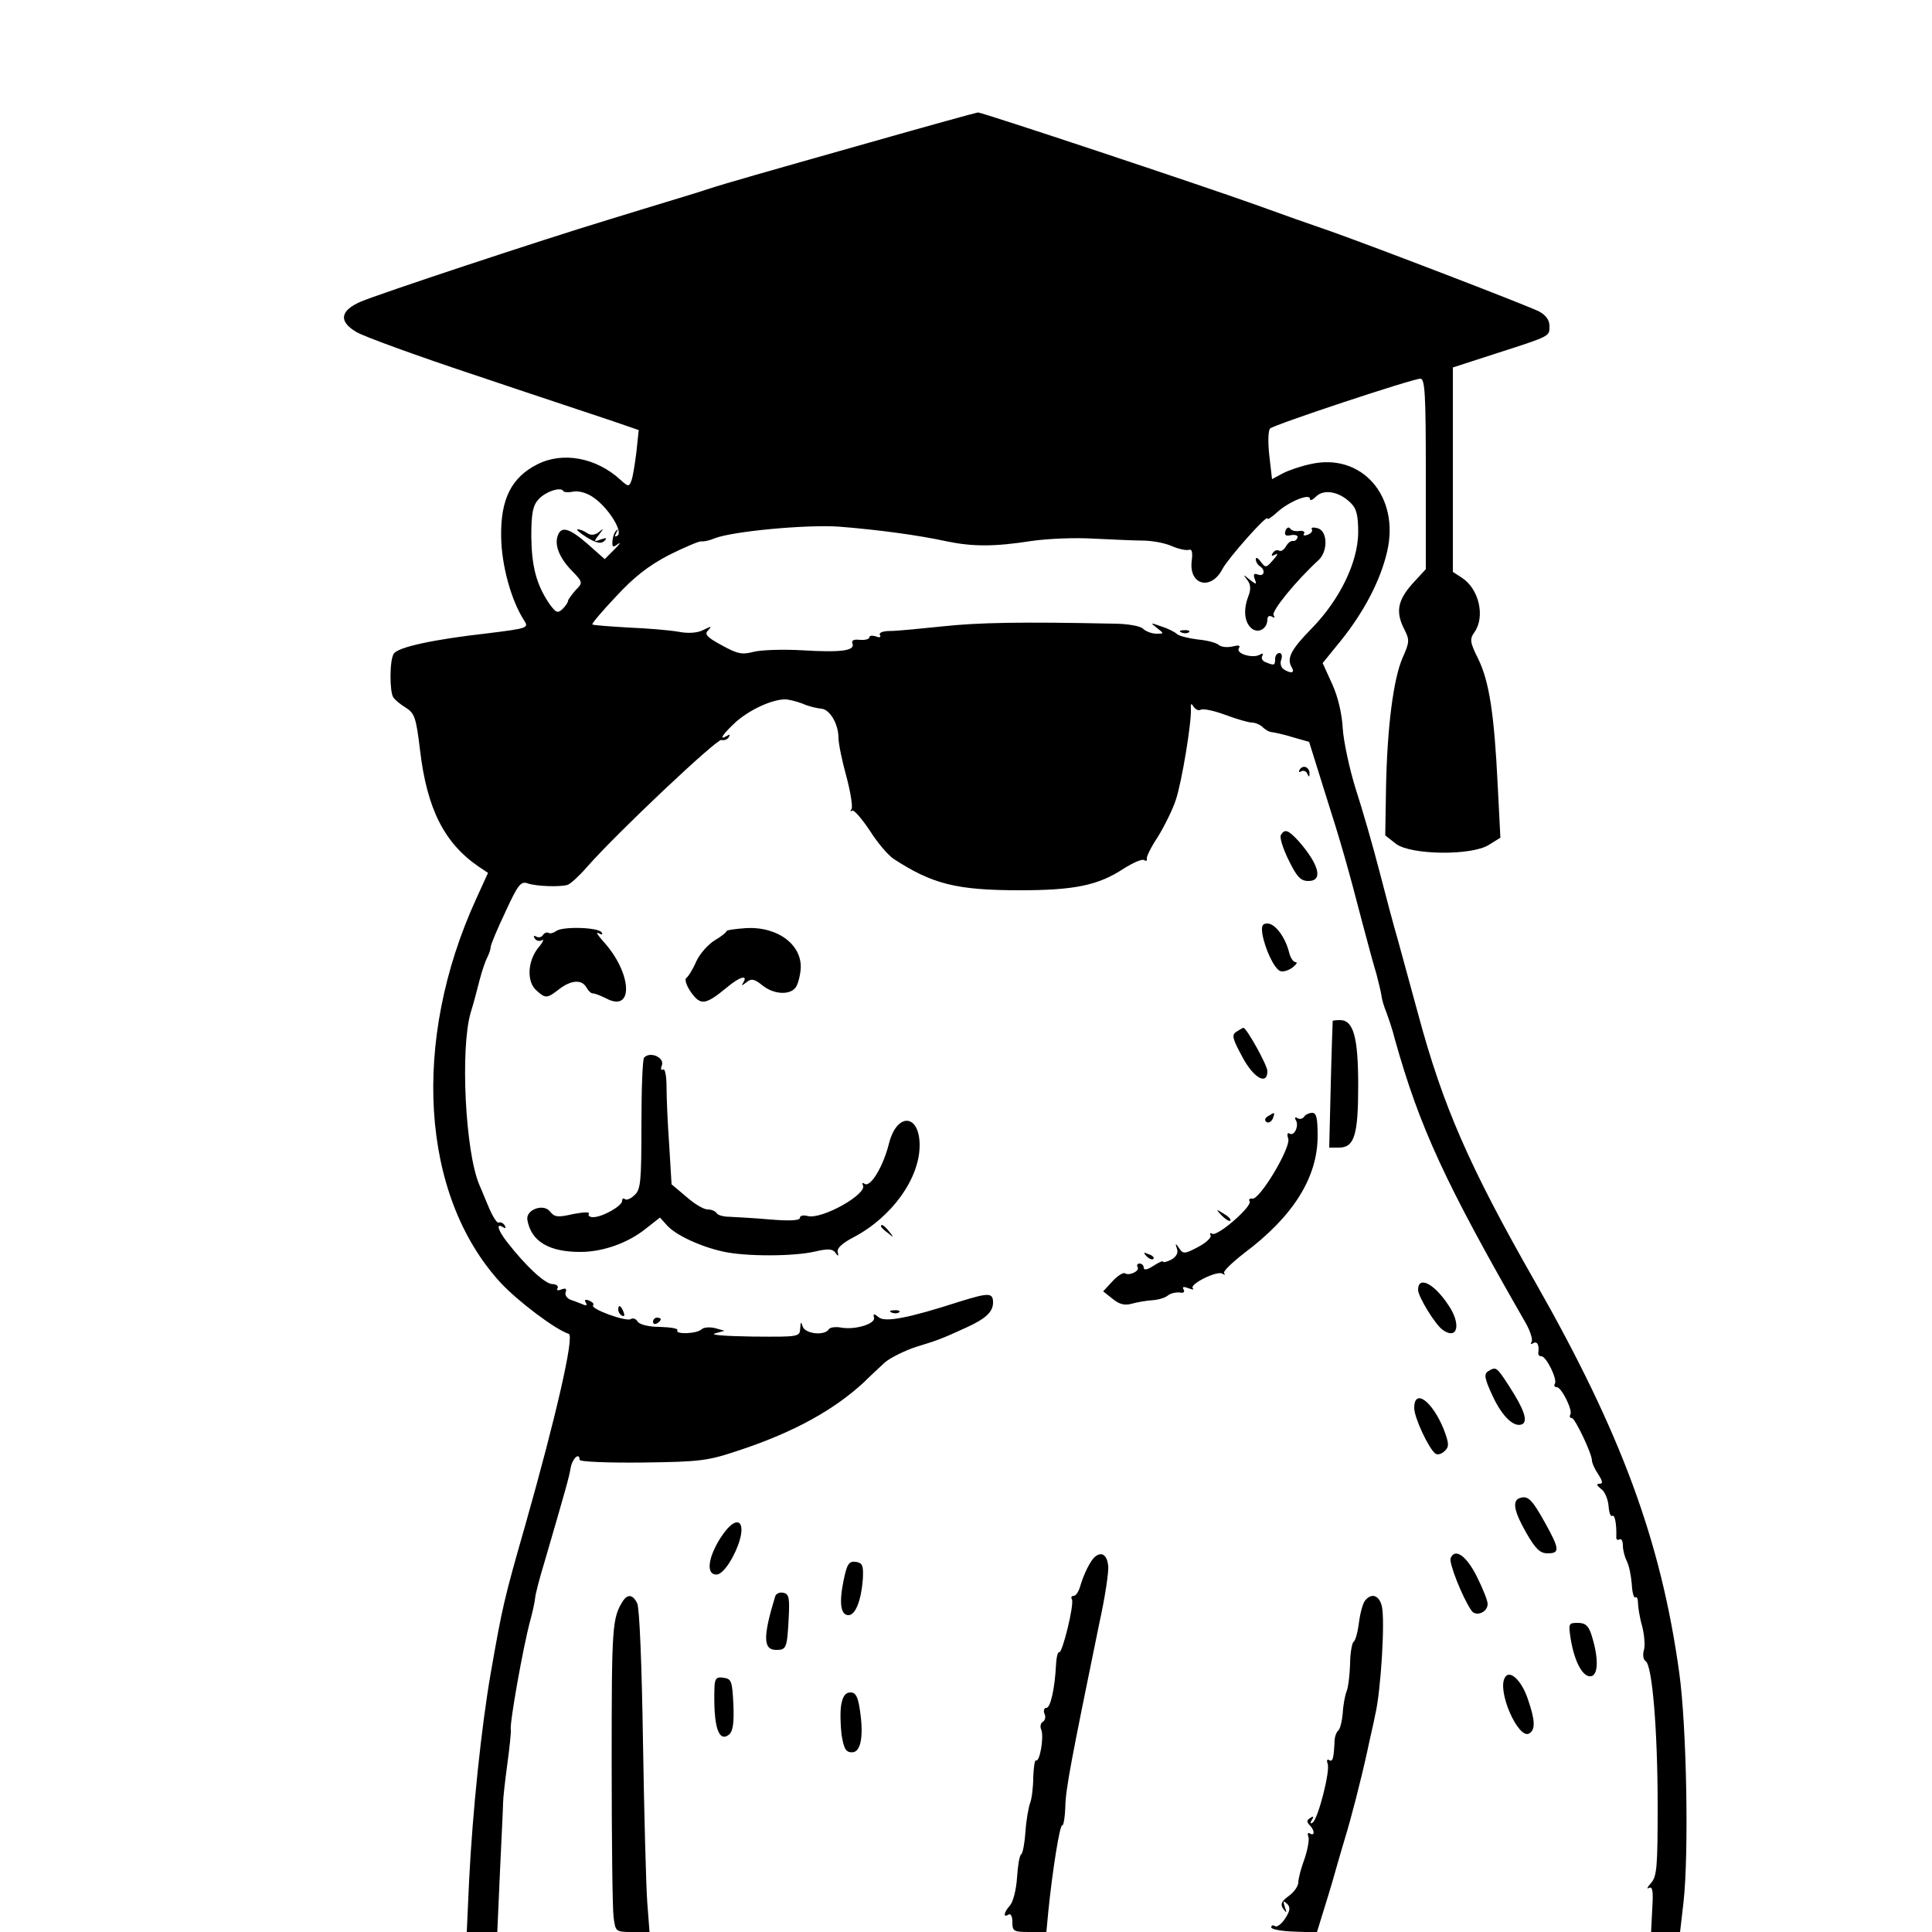
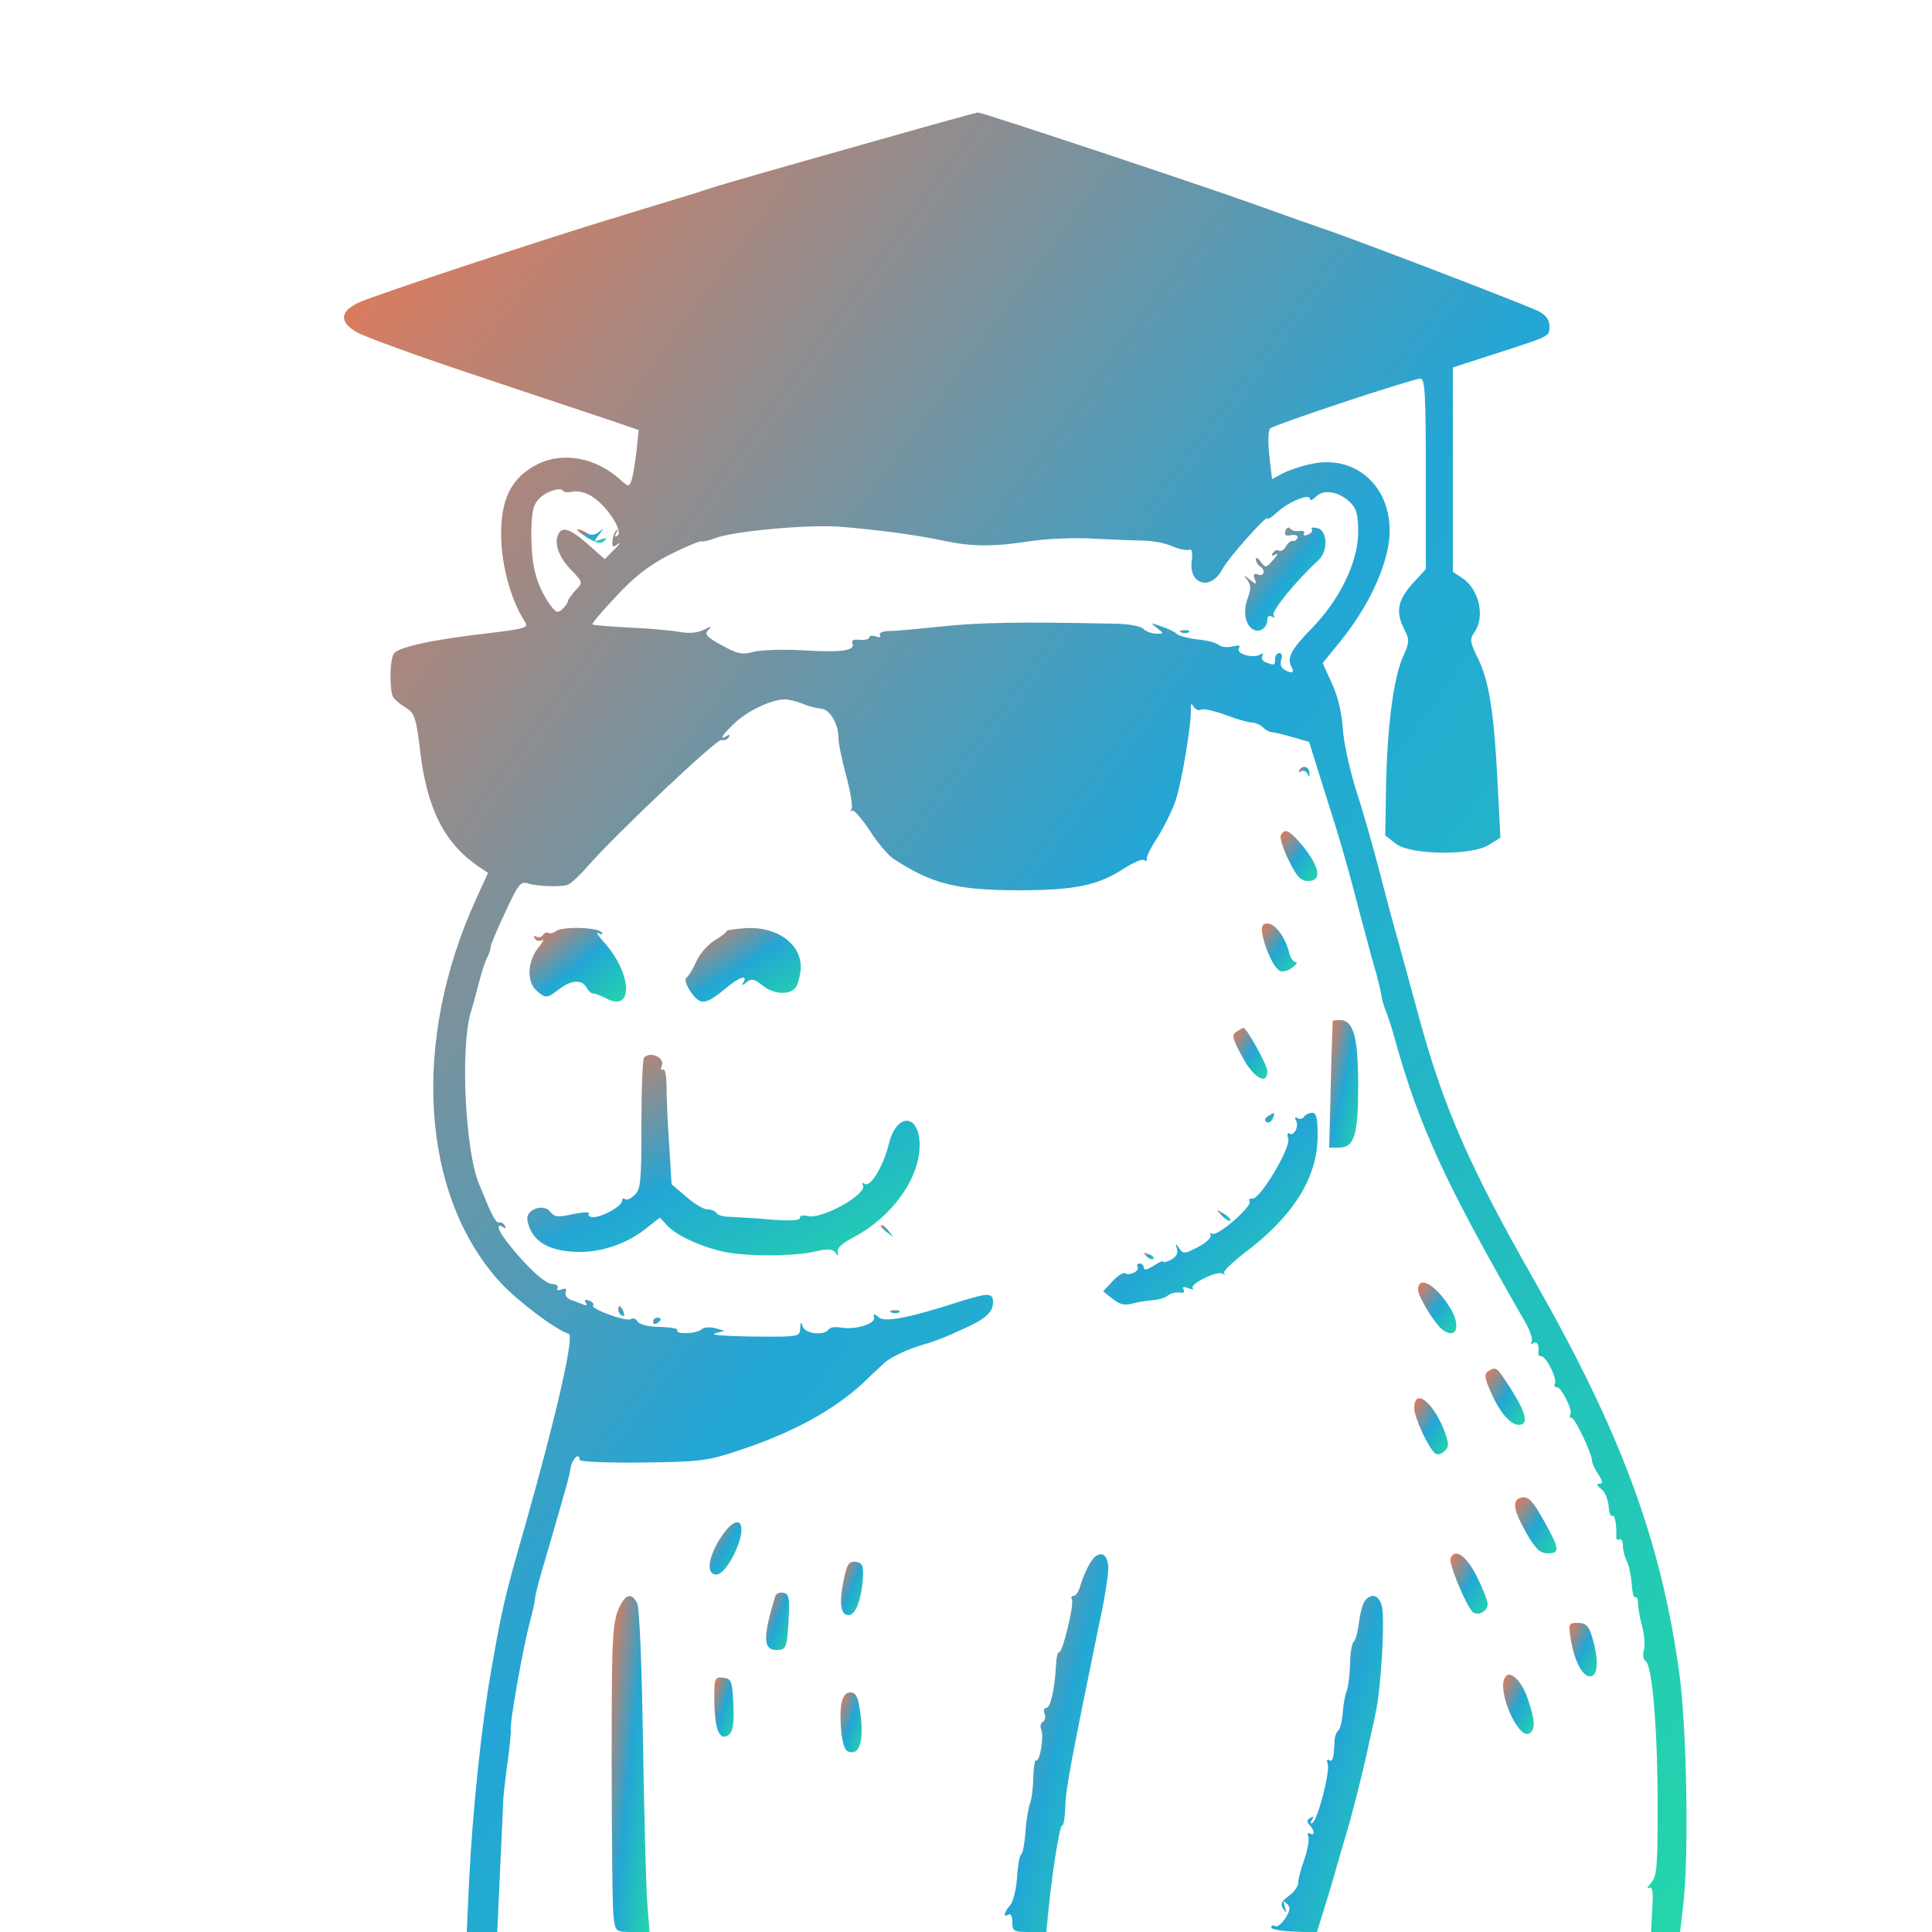
<svg xmlns="http://www.w3.org/2000/svg" version="1.0" width="500pt" height="500pt" viewBox="0 0 500 500" preserveAspectRatio="xMidYMid meet">
-   <g transform="translate(0,500) scale(0.1,-0.1)" fill="#000000" stroke="none">
-     <path d="M2250 4631 c-276 -78 -374 -106 -420 -121 -14 -5 -54 -17 -90 -28 -36 -11 -112 -34 -170 -52 -165 -50 -591 -191 -637 -211 -53 -23 -57 -51 -11 -78 17 -11 160 -63 317 -115 157 -53 315 -105 350 -117 l64 -22 -6 -57 c-4 -31 -9 -64 -13 -74 -6 -16 -8 -16 -28 2 -63 58 -150 74 -216 40 -67 -34 -95 -91 -93 -188 1 -73 26 -164 59 -215 13 -20 11 -21 -94 -34 -142 -16 -233 -36 -243 -53 -11 -16 -11 -99 -1 -113 4 -6 18 -18 33 -27 22 -14 26 -26 36 -109 18 -153 63 -241 152 -302 l24 -16 -31 -68 c-168 -368 -143 -766 62 -991 44 -48 143 -123 178 -134 15 -5 -33 -214 -112 -493 -56 -195 -60 -214 -90 -385 -24 -138 -47 -356 -56 -538 l-6 -132 39 0 40 0 7 158 c4 86 8 166 8 177 0 11 5 56 11 100 6 44 10 84 9 88 -4 14 32 216 50 282 6 22 12 49 13 60 1 11 12 53 24 92 55 189 64 220 68 245 5 25 23 40 23 20 0 -5 73 -8 163 -7 152 2 168 4 254 33 138 46 241 103 318 174 16 16 41 39 55 52 14 12 50 30 80 40 56 17 69 22 130 50 51 23 70 41 70 65 0 26 -11 26 -88 2 -130 -42 -192 -54 -208 -40 -12 10 -15 10 -12 -1 4 -16 -48 -32 -84 -26 -15 3 -30 1 -33 -4 -11 -18 -63 -12 -68 8 -4 13 -5 11 -6 -5 -1 -23 -3 -23 -123 -22 -68 1 -112 4 -98 8 l25 7 -25 7 c-13 3 -29 2 -34 -3 -12 -12 -69 -14 -63 -3 3 5 -17 8 -45 9 -29 0 -53 6 -58 14 -4 7 -12 10 -18 6 -12 -7 -106 27 -97 36 3 3 -1 8 -10 12 -10 4 -14 2 -9 -5 4 -7 2 -9 -7 -5 -8 3 -22 9 -32 12 -10 4 -16 13 -13 20 3 9 0 11 -11 7 -9 -4 -14 -2 -10 3 3 6 -4 11 -15 11 -19 2 -67 46 -116 109 -24 31 -29 50 -10 38 7 -4 8 -3 4 5 -4 6 -11 9 -15 7 -4 -3 -15 14 -25 37 -10 23 -21 51 -26 62 -36 86 -49 351 -22 444 7 22 17 60 23 84 6 23 15 50 20 59 5 10 9 22 9 28 0 5 17 46 38 90 32 70 40 80 57 74 23 -8 84 -10 104 -4 8 3 30 23 49 45 80 91 338 334 349 330 7 -2 15 1 19 7 4 7 3 8 -4 4 -25 -15 -10 6 24 37 36 31 92 57 126 57 9 0 29 -5 45 -11 15 -7 37 -12 48 -13 22 -1 45 -39 45 -76 0 -14 9 -58 20 -98 11 -40 17 -79 14 -85 -4 -7 -4 -9 1 -5 4 4 24 -19 45 -50 20 -32 48 -65 63 -75 100 -65 162 -81 327 -81 141 0 203 13 268 56 24 15 48 26 53 22 5 -3 8 -2 7 3 -2 5 11 31 29 58 17 28 38 70 46 95 16 48 41 202 39 235 -1 15 1 16 7 6 5 -7 13 -11 18 -8 6 4 34 -2 64 -13 29 -11 61 -20 69 -20 9 0 22 -6 28 -12 7 -7 18 -13 25 -13 7 -1 31 -6 53 -13 l42 -12 40 -128 c44 -138 60 -195 98 -341 14 -53 30 -112 36 -131 5 -19 11 -44 13 -55 1 -11 7 -31 13 -45 5 -14 16 -45 22 -70 64 -228 130 -371 338 -733 12 -21 19 -43 16 -49 -4 -7 -2 -8 4 -4 11 6 16 -6 13 -26 0 -5 3 -8 8 -8 13 0 42 -60 35 -71 -3 -5 -1 -9 5 -9 12 0 42 -60 35 -71 -3 -5 -1 -9 4 -9 8 0 52 -92 52 -110 0 -6 7 -22 16 -35 12 -19 13 -25 3 -25 -8 0 -7 -4 4 -13 10 -6 18 -26 20 -44 1 -17 5 -29 10 -26 6 4 11 -21 10 -54 -1 -7 3 -10 8 -7 5 3 9 -4 9 -16 0 -12 5 -30 10 -40 6 -11 11 -37 13 -59 1 -21 5 -37 9 -35 4 3 7 -4 7 -13 0 -10 4 -38 11 -62 6 -24 8 -52 4 -63 -3 -11 -1 -24 5 -27 17 -11 31 -178 31 -375 0 -157 -2 -182 -17 -199 -10 -11 -12 -17 -6 -13 10 5 12 -8 9 -54 l-3 -60 37 0 38 0 9 78 c14 128 8 454 -11 592 -47 341 -150 621 -374 1014 -170 298 -238 454 -302 692 -23 85 -30 109 -53 194 -9 30 -30 109 -47 175 -17 66 -45 163 -62 215 -16 52 -31 122 -33 155 -2 37 -12 81 -27 114 l-25 55 48 59 c60 75 102 156 119 230 33 143 -66 256 -198 226 -24 -5 -57 -16 -72 -24 l-28 -15 -7 61 c-4 34 -3 65 2 70 10 10 369 129 389 129 12 0 14 -44 14 -246 l0 -247 -35 -38 c-38 -43 -44 -73 -20 -119 13 -26 13 -32 -5 -72 -24 -55 -40 -180 -43 -337 l-2 -123 28 -22 c39 -29 197 -31 241 -2 l29 18 -7 137 c-9 184 -22 267 -50 325 -22 44 -23 52 -10 70 28 40 12 112 -33 141 l-23 15 0 265 0 264 108 35 c146 47 142 45 142 72 0 16 -9 28 -27 38 -32 16 -417 164 -538 207 -44 15 -132 46 -195 69 -145 52 -711 240 -719 239 -3 0 -130 -35 -281 -78z m-765 -903 c14 2 36 -4 53 -17 38 -27 75 -88 60 -97 -7 -5 -8 -2 -3 7 5 8 4 11 0 6 -5 -4 -9 -16 -10 -27 -1 -16 1 -18 14 -8 9 6 5 0 -9 -14 l-25 -25 -44 39 c-47 41 -68 47 -77 23 -10 -24 3 -58 35 -91 30 -31 30 -32 10 -52 -10 -12 -19 -24 -19 -27 0 -4 -6 -13 -14 -21 -13 -12 -17 -10 -34 13 -34 50 -46 97 -47 174 0 61 4 81 19 97 18 20 58 33 64 21 1 -3 14 -4 27 -1z m2010 -29 c16 -15 20 -33 20 -78 -1 -76 -47 -172 -120 -247 -54 -55 -66 -78 -52 -101 9 -15 -2 -17 -21 -5 -7 5 -10 16 -6 25 3 10 1 17 -5 17 -6 0 -11 -7 -11 -15 0 -17 -2 -18 -24 -9 -9 3 -13 11 -9 17 3 6 1 7 -6 3 -18 -11 -63 2 -55 16 5 8 0 9 -16 5 -13 -3 -29 -2 -36 4 -7 6 -31 12 -54 14 -24 3 -48 9 -54 14 -6 6 -25 15 -41 20 -28 10 -29 10 -11 -4 19 -15 19 -15 -1 -15 -12 0 -28 6 -35 13 -7 7 -41 13 -78 13 -235 5 -348 3 -440 -7 -58 -6 -119 -12 -137 -12 -19 0 -29 -5 -26 -10 4 -6 -1 -8 -10 -4 -10 3 -17 2 -17 -2 0 -5 -11 -8 -24 -7 -16 2 -23 -1 -20 -9 8 -19 -28 -24 -129 -18 -51 3 -108 1 -127 -4 -30 -8 -42 -5 -82 17 -39 21 -46 29 -35 39 10 11 8 11 -12 1 -15 -8 -39 -10 -65 -5 -22 4 -81 9 -131 11 -49 3 -91 6 -92 8 -2 2 25 34 61 72 46 50 84 80 138 108 40 20 78 36 83 35 6 -1 21 2 35 8 46 18 237 36 322 30 101 -8 205 -22 278 -38 68 -14 124 -14 220 1 41 6 113 9 160 6 47 -2 104 -5 127 -5 23 0 57 -6 75 -14 18 -8 38 -12 45 -10 8 3 10 -7 7 -30 -7 -62 51 -76 80 -19 15 28 116 142 116 130 0 -4 12 4 26 17 30 27 84 49 84 34 0 -6 7 -3 16 6 20 20 60 13 89 -16z" />
-     <path d="M1519 3609 c25 -15 37 -17 45 -9 8 8 6 9 -9 4 -18 -7 -19 -6 -5 12 13 17 13 18 0 7 -10 -8 -21 -9 -30 -3 -8 6 -19 10 -25 10 -5 0 5 -9 24 -21z" />
-     <path d="M3327 3627 c-4 -12 0 -15 14 -12 11 2 19 -1 17 -6 -2 -6 -7 -10 -12 -9 -5 1 -13 -5 -18 -14 -5 -9 -13 -14 -18 -11 -5 3 -12 0 -16 -6 -5 -8 -3 -9 7 -4 8 5 5 -2 -6 -14 -18 -21 -20 -21 -32 -5 -7 10 -13 13 -13 7 0 -7 5 -15 10 -18 16 -10 12 -28 -4 -22 -11 4 -13 1 -9 -11 6 -15 5 -16 -13 -2 -17 14 -18 14 -6 -1 9 -12 10 -24 2 -44 -13 -35 -9 -67 10 -82 17 -13 40 0 40 24 0 8 5 11 12 7 7 -4 8 -3 4 4 -6 10 57 88 117 143 24 23 23 75 -3 82 -11 3 -18 2 -15 -3 3 -4 -2 -11 -11 -14 -8 -3 -13 -2 -9 3 3 5 -3 8 -12 7 -10 -2 -21 1 -24 6 -3 5 -9 3 -12 -5z" />
-     <path d="M3058 3363 c7 -3 16 -2 19 1 4 3 -2 6 -13 5 -11 0 -14 -3 -6 -6z" />
-     <path d="M3364 3009 c-4 -7 -3 -9 4 -5 5 3 13 0 15 -6 4 -9 6 -10 6 -1 1 17 -16 25 -25 12z" />
-     <path d="M3315 2839 c-4 -5 5 -35 20 -65 21 -43 31 -54 51 -54 39 0 28 42 -25 103 -27 29 -36 33 -46 16z" />
-     <path d="M3267 2583 c7 -40 31 -90 46 -96 7 -3 21 1 32 9 10 8 14 14 8 14 -6 0 -14 12 -17 26 -10 39 -36 74 -56 74 -13 0 -16 -6 -13 -27z" />
-     <path d="M1440 2591 c-8 -6 -17 -8 -21 -5 -4 2 -10 0 -14 -6 -4 -6 -11 -7 -17 -4 -7 4 -8 2 -4 -5 4 -6 13 -8 19 -4 6 4 2 -6 -11 -21 -27 -35 -29 -87 -4 -109 24 -22 28 -21 59 3 31 24 59 26 71 4 5 -9 12 -15 16 -15 3 1 19 -5 35 -13 72 -38 67 66 -8 148 -14 16 -20 25 -12 21 9 -5 12 -4 8 2 -8 13 -98 16 -117 4z" />
-     <path d="M1880 2590 c0 -3 -14 -14 -31 -24 -16 -10 -38 -34 -47 -54 -9 -21 -21 -40 -26 -43 -5 -4 1 -21 13 -38 25 -34 37 -32 94 15 31 26 53 32 41 12 -6 -10 -5 -10 8 0 12 10 20 9 41 -8 28 -23 69 -26 85 -7 6 6 12 28 14 47 6 64 -59 113 -142 108 -28 -2 -50 -5 -50 -8z" />
-     <path d="M3449 2358 c0 -2 -3 -76 -5 -165 l-4 -163 25 0 c40 0 50 32 50 161 0 124 -12 169 -47 169 -10 0 -18 -1 -19 -2z" />
-     <path d="M3200 2330 c-13 -8 -11 -17 15 -65 29 -55 65 -75 65 -37 0 15 -54 112 -62 112 -2 0 -10 -5 -18 -10z" />
-     <path d="M1667 2263 c-4 -3 -7 -81 -7 -173 0 -149 -2 -169 -18 -183 -10 -10 -22 -14 -25 -10 -4 3 -7 1 -7 -5 0 -13 -51 -42 -75 -42 -9 0 -14 4 -11 9 3 5 -15 4 -41 -1 -39 -9 -48 -8 -59 6 -17 23 -65 5 -59 -22 10 -55 56 -82 137 -82 58 0 123 23 169 60 l37 29 18 -20 c22 -25 86 -55 145 -68 57 -13 182 -13 238 0 34 8 46 7 53 -3 7 -10 9 -10 6 2 -3 9 12 23 41 38 99 52 171 152 171 238 0 81 -58 86 -79 6 -15 -61 -48 -115 -63 -106 -6 4 -8 3 -5 -3 14 -22 -106 -90 -143 -80 -11 3 -20 1 -20 -5 0 -7 -28 -8 -77 -4 -43 4 -90 6 -105 7 -15 0 -30 4 -33 9 -4 6 -14 10 -24 10 -10 0 -35 15 -55 33 l-38 32 -6 100 c-4 55 -7 123 -7 152 0 28 -4 49 -9 45 -5 -3 -7 2 -3 11 7 20 -30 37 -46 20z" />
-     <path d="M3281 2111 c-8 -5 -9 -11 -3 -15 5 -3 12 1 16 9 6 17 6 18 -13 6z" />
-     <path d="M3375 2110 c-4 -6 -11 -7 -17 -4 -6 4 -8 2 -5 -4 10 -14 -3 -43 -15 -36 -6 4 -8 -1 -4 -13 7 -23 -74 -159 -93 -155 -7 1 -10 -2 -7 -7 8 -12 -83 -92 -97 -84 -5 3 -7 2 -4 -4 3 -5 -11 -19 -32 -30 -34 -18 -39 -19 -49 -4 -10 15 -11 14 -6 -1 4 -10 -2 -21 -15 -28 -12 -6 -21 -8 -21 -5 0 3 -11 -2 -25 -11 -15 -10 -25 -12 -25 -5 0 6 -5 11 -11 11 -5 0 -8 -4 -5 -9 7 -10 -22 -24 -33 -16 -5 2 -19 -7 -32 -21 l-24 -26 24 -19 c18 -15 32 -18 50 -13 14 4 38 8 53 9 15 1 33 6 40 12 7 6 21 9 31 8 10 -2 14 1 10 8 -4 7 0 8 13 3 10 -4 15 -4 11 0 -10 10 62 46 76 38 7 -4 9 -4 5 1 -4 4 20 27 52 52 127 95 190 196 190 303 0 46 -3 60 -14 60 -8 0 -18 -5 -21 -10z" />
-     <path d="M3162 1854 c10 -10 20 -16 22 -13 3 3 -5 11 -17 18 -21 13 -21 12 -5 -5z" />
-     <path d="M2280 1826 c0 -2 8 -10 18 -17 15 -13 16 -12 3 4 -13 16 -21 21 -21 13z" />
-     <path d="M2967 1749 c7 -7 15 -10 18 -7 3 3 -2 9 -12 12 -14 6 -15 5 -6 -5z" />
-     <path d="M3670 1662 c0 -18 45 -91 64 -104 39 -27 48 16 14 65 -37 56 -78 76 -78 39z" />
-     <path d="M1600 1611 c0 -6 4 -13 10 -16 6 -3 7 1 4 9 -7 18 -14 21 -14 7z" />
-     <path d="M2308 1603 c7 -3 16 -2 19 1 4 3 -2 6 -13 5 -11 0 -14 -3 -6 -6z" />
-     <path d="M1690 1579 c0 -5 5 -7 10 -4 6 3 10 8 10 11 0 2 -4 4 -10 4 -5 0 -10 -5 -10 -11z" />
-     <path d="M3851 1451 c-11 -7 -9 -19 12 -64 25 -54 57 -84 78 -72 13 9 2 40 -35 97 -33 51 -34 52 -55 39z" />
-     <path d="M3660 1356 c0 -25 38 -106 55 -118 6 -4 16 -1 24 7 12 11 11 20 -3 57 -30 73 -76 106 -76 54z" />
-     <path d="M3933 1123 c-20 -7 -15 -34 17 -90 24 -42 36 -53 55 -53 32 0 32 10 -7 80 -34 61 -44 70 -65 63z" />
-     <path d="M1864 1019 c-32 -51 -37 -94 -10 -94 11 0 27 17 42 45 45 85 18 127 -32 49z" />
-     <path d="M2835 972 c-12 -8 -31 -47 -40 -79 -4 -13 -11 -23 -16 -23 -6 0 -8 -4 -5 -9 7 -11 -25 -142 -33 -137 -3 2 -7 -12 -8 -32 -3 -60 -14 -112 -25 -112 -6 0 -8 -7 -5 -15 4 -8 2 -17 -4 -21 -6 -3 -8 -13 -4 -21 7 -19 -4 -84 -14 -79 -3 2 -6 -18 -7 -44 0 -26 -4 -56 -8 -66 -4 -11 -10 -43 -12 -73 -2 -30 -7 -57 -11 -60 -5 -3 -9 -31 -11 -61 -2 -30 -10 -62 -18 -71 -16 -18 -19 -33 -4 -24 6 4 10 -5 10 -19 0 -24 3 -26 44 -26 l44 0 5 53 c11 109 30 226 36 223 3 -2 7 19 8 48 1 47 15 119 88 475 15 68 25 135 23 149 -3 27 -16 37 -33 24z" />
-     <path d="M3754 967 c-4 -13 31 -102 54 -135 11 -17 42 -5 42 17 0 9 -13 41 -28 71 -27 54 -57 75 -68 47z" />
-     <path d="M2183 909 c-12 -59 -7 -89 13 -89 18 0 33 39 37 93 2 36 -1 42 -18 45 -18 2 -23 -5 -32 -49z" />
-     <path d="M2006 868 c-32 -105 -31 -138 3 -138 26 0 28 5 32 80 3 55 1 65 -14 68 -9 2 -19 -2 -21 -10z" />
-     <path d="M1613 858 c-29 -45 -30 -66 -30 -419 0 -200 2 -381 5 -401 5 -37 5 -38 49 -38 l44 0 -6 78 c-3 42 -8 229 -11 416 -3 197 -9 346 -15 357 -11 22 -24 24 -36 7z" />
-     <path d="M3533 858 c-6 -7 -13 -33 -16 -57 -3 -24 -9 -47 -14 -50 -4 -3 -9 -30 -9 -58 -1 -29 -5 -61 -9 -70 -4 -10 -9 -36 -10 -57 -2 -21 -7 -42 -12 -45 -4 -3 -8 -14 -9 -23 -2 -49 -5 -59 -14 -53 -6 3 -7 -1 -4 -10 7 -18 -25 -143 -39 -152 -6 -4 -7 -1 -2 7 6 9 4 11 -4 5 -9 -5 -10 -10 -2 -18 14 -14 14 -30 1 -22 -5 3 -7 0 -4 -8 3 -8 -2 -34 -10 -58 -9 -24 -16 -51 -16 -61 0 -9 -11 -25 -25 -35 -19 -14 -22 -21 -14 -33 9 -12 10 -11 4 5 -5 16 -4 17 6 8 9 -9 8 -18 -5 -38 -9 -14 -21 -23 -26 -20 -6 4 -10 2 -10 -3 0 -5 27 -10 59 -11 l59 -2 21 68 c12 38 26 86 32 108 6 22 15 51 19 65 16 52 41 148 59 230 5 25 15 66 20 92 15 63 26 248 17 282 -7 28 -27 34 -43 14z" />
-     <path d="M4065 758 c10 -60 32 -100 53 -96 19 4 19 49 1 106 -8 25 -16 32 -36 32 -24 0 -24 -2 -18 -42z" />
-     <path d="M3895 659 c-22 -34 35 -163 63 -145 16 10 15 34 -4 89 -16 48 -47 77 -59 56z" />
-     <path d="M1849 633 c-3 -100 10 -144 38 -122 10 9 13 31 11 78 -3 60 -5 66 -25 69 -19 3 -23 -2 -24 -25z" />
-     <path d="M2177 588 c-3 -18 -2 -53 1 -78 6 -36 11 -45 27 -45 23 0 31 42 20 112 -5 33 -11 43 -24 43 -13 0 -20 -10 -24 -32z" />
+   <defs>
+     <linearGradient id="navbar-gradient" x1="0%" y1="100%" x2="100%" y2="0%">
+       <stop offset="0%" stop-color="#ee7752" />
+       <stop offset="50%" stop-color="#23a6d5" />
+       <stop offset="100%" stop-color="#23d5ab" />
+     </linearGradient>
+   </defs>
+   <g transform="translate(0,500) scale(0.1,-0.1)" stroke="none">
+     <path fill="url(#navbar-gradient)" d="M2250 4631 c-276 -78 -374 -106 -420 -121 -14 -5 -54 -17 -90 -28 -36 -11 -112 -34 -170 -52 -165 -50 -591 -191 -637 -211 -53 -23 -57 -51 -11 -78 17 -11 160 -63 317 -115 157 -53 315 -105 350 -117 l64 -22 -6 -57 c-4 -31 -9 -64 -13 -74 -6 -16 -8 -16 -28 2 -63 58 -150 74 -216 40 -67 -34 -95 -91 -93 -188 1 -73 26 -164 59 -215 13 -20 11 -21 -94 -34 -142 -16 -233 -36 -243 -53 -11 -16 -11 -99 -1 -113 4 -6 18 -18 33 -27 22 -14 26 -26 36 -109 18 -153 63 -241 152 -302 l24 -16 -31 -68 c-168 -368 -143 -766 62 -991 44 -48 143 -123 178 -134 15 -5 -33 -214 -112 -493 -56 -195 -60 -214 -90 -385 -24 -138 -47 -356 -56 -538 l-6 -132 39 0 40 0 7 158 c4 86 8 166 8 177 0 11 5 56 11 100 6 44 10 84 9 88 -4 14 32 216 50 282 6 22 12 49 13 60 1 11 12 53 24 92 55 189 64 220 68 245 5 25 23 40 23 20 0 -5 73 -8 163 -7 152 2 168 4 254 33 138 46 241 103 318 174 16 16 41 39 55 52 14 12 50 30 80 40 56 17 69 22 130 50 51 23 70 41 70 65 0 26 -11 26 -88 2 -130 -42 -192 -54 -208 -40 -12 10 -15 10 -12 -1 4 -16 -48 -32 -84 -26 -15 3 -30 1 -33 -4 -11 -18 -63 -12 -68 8 -4 13 -5 11 -6 -5 -1 -23 -3 -23 -123 -22 -68 1 -112 4 -98 8 l25 7 -25 7 c-13 3 -29 2 -34 -3 -12 -12 -69 -14 -63 -3 3 5 -17 8 -45 9 -29 0 -53 6 -58 14 -4 7 -12 10 -18 6 -12 -7 -106 27 -97 36 3 3 -1 8 -10 12 -10 4 -14 2 -9 -5 4 -7 2 -9 -7 -5 -8 3 -22 9 -32 12 -10 4 -16 13 -13 20 3 9 0 11 -11 7 -9 -4 -14 -2 -10 3 3 6 -4 11 -15 11 -19 2 -67 46 -116 109 -24 31 -29 50 -10 38 7 -4 8 -3 4 5 -4 6 -11 9 -15 7 -4 -3 -15 14 -25 37 -10 23 -21 51 -26 62 -36 86 -49 351 -22 444 7 22 17 60 23 84 6 23 15 50 20 59 5 10 9 22 9 28 0 5 17 46 38 90 32 70 40 80 57 74 23 -8 84 -10 104 -4 8 3 30 23 49 45 80 91 338 334 349 330 7 -2 15 1 19 7 4 7 3 8 -4 4 -25 -15 -10 6 24 37 36 31 92 57 126 57 9 0 29 -5 45 -11 15 -7 37 -12 48 -13 22 -1 45 -39 45 -76 0 -14 9 -58 20 -98 11 -40 17 -79 14 -85 -4 -7 -4 -9 1 -5 4 4 24 -19 45 -50 20 -32 48 -65 63 -75 100 -65 162 -81 327 -81 141 0 203 13 268 56 24 15 48 26 53 22 5 -3 8 -2 7 3 -2 5 11 31 29 58 17 28 38 70 46 95 16 48 41 202 39 235 -1 15 1 16 7 6 5 -7 13 -11 18 -8 6 4 34 -2 64 -13 29 -11 61 -20 69 -20 9 0 22 -6 28 -12 7 -7 18 -13 25 -13 7 -1 31 -6 53 -13 l42 -12 40 -128 c44 -138 60 -195 98 -341 14 -53 30 -112 36 -131 5 -19 11 -44 13 -55 1 -11 7 -31 13 -45 5 -14 16 -45 22 -70 64 -228 130 -371 338 -733 12 -21 19 -43 16 -49 -4 -7 -2 -8 4 -4 11 6 16 -6 13 -26 0 -5 3 -8 8 -8 13 0 42 -60 35 -71 -3 -5 -1 -9 5 -9 12 0 42 -60 35 -71 -3 -5 -1 -9 4 -9 8 0 52 -92 52 -110 0 -6 7 -22 16 -35 12 -19 13 -25 3 -25 -8 0 -7 -4 4 -13 10 -6 18 -26 20 -44 1 -17 5 -29 10 -26 6 4 11 -21 10 -54 -1 -7 3 -10 8 -7 5 3 9 -4 9 -16 0 -12 5 -30 10 -40 6 -11 11 -37 13 -59 1 -21 5 -37 9 -35 4 3 7 -4 7 -13 0 -10 4 -38 11 -62 6 -24 8 -52 4 -63 -3 -11 -1 -24 5 -27 17 -11 31 -178 31 -375 0 -157 -2 -182 -17 -199 -10 -11 -12 -17 -6 -13 10 5 12 -8 9 -54 l-3 -60 37 0 38 0 9 78 c14 128 8 454 -11 592 -47 341 -150 621 -374 1014 -170 298 -238 454 -302 692 -23 85 -30 109 -53 194 -9 30 -30 109 -47 175 -17 66 -45 163 -62 215 -16 52 -31 122 -33 155 -2 37 -12 81 -27 114 l-25 55 48 59 c60 75 102 156 119 230 33 143 -66 256 -198 226 -24 -5 -57 -16 -72 -24 l-28 -15 -7 61 c-4 34 -3 65 2 70 10 10 369 129 389 129 12 0 14 -44 14 -246 l0 -247 -35 -38 c-38 -43 -44 -73 -20 -119 13 -26 13 -32 -5 -72 -24 -55 -40 -180 -43 -337 l-2 -123 28 -22 c39 -29 197 -31 241 -2 l29 18 -7 137 c-9 184 -22 267 -50 325 -22 44 -23 52 -10 70 28 40 12 112 -33 141 l-23 15 0 265 0 264 108 35 c146 47 142 45 142 72 0 16 -9 28 -27 38 -32 16 -417 164 -538 207 -44 15 -132 46 -195 69 -145 52 -711 240 -719 239 -3 0 -130 -35 -281 -78z m-765 -903 c14 2 36 -4 53 -17 38 -27 75 -88 60 -97 -7 -5 -8 -2 -3 7 5 8 4 11 0 6 -5 -4 -9 -16 -10 -27 -1 -16 1 -18 14 -8 9 6 5 0 -9 -14 l-25 -25 -44 39 c-47 41 -68 47 -77 23 -10 -24 3 -58 35 -91 30 -31 30 -32 10 -52 -10 -12 -19 -24 -19 -27 0 -4 -6 -13 -14 -21 -13 -12 -17 -10 -34 13 -34 50 -46 97 -47 174 0 61 4 81 19 97 18 20 58 33 64 21 1 -3 14 -4 27 -1z m2010 -29 c16 -15 20 -33 20 -78 -1 -76 -47 -172 -120 -247 -54 -55 -66 -78 -52 -101 9 -15 -2 -17 -21 -5 -7 5 -10 16 -6 25 3 10 1 17 -5 17 -6 0 -11 -7 -11 -15 0 -17 -2 -18 -24 -9 -9 3 -13 11 -9 17 3 6 1 7 -6 3 -18 -11 -63 2 -55 16 5 8 0 9 -16 5 -13 -3 -29 -2 -36 4 -7 6 -31 12 -54 14 -24 3 -48 9 -54 14 -6 6 -25 15 -41 20 -28 10 -29 10 -11 -4 19 -15 19 -15 -1 -15 -12 0 -28 6 -35 13 -7 7 -41 13 -78 13 -235 5 -348 3 -440 -7 -58 -6 -119 -12 -137 -12 -19 0 -29 -5 -26 -10 4 -6 -1 -8 -10 -4 -10 3 -17 2 -17 -2 0 -5 -11 -8 -24 -7 -16 2 -23 -1 -20 -9 8 -19 -28 -24 -129 -18 -51 3 -108 1 -127 -4 -30 -8 -42 -5 -82 17 -39 21 -46 29 -35 39 10 11 8 11 -12 1 -15 -8 -39 -10 -65 -5 -22 4 -81 9 -131 11 -49 3 -91 6 -92 8 -2 2 25 34 61 72 46 50 84 80 138 108 40 20 78 36 83 35 6 -1 21 2 35 8 46 18 237 36 322 30 101 -8 205 -22 278 -38 68 -14 124 -14 220 1 41 6 113 9 160 6 47 -2 104 -5 127 -5 23 0 57 -6 75 -14 18 -8 38 -12 45 -10 8 3 10 -7 7 -30 -7 -62 51 -76 80 -19 15 28 116 142 116 130 0 -4 12 4 26 17 30 27 84 49 84 34 0 -6 7 -3 16 6 20 20 60 13 89 -16z" />
+     <path fill="url(#navbar-gradient)" d="M1519 3609 c25 -15 37 -17 45 -9 8 8 6 9 -9 4 -18 -7 -19 -6 -5 12 13 17 13 18 0 7 -10 -8 -21 -9 -30 -3 -8 6 -19 10 -25 10 -5 0 5 -9 24 -21z" />
+     <path fill="url(#navbar-gradient)" d="M3327 3627 c-4 -12 0 -15 14 -12 11 2 19 -1 17 -6 -2 -6 -7 -10 -12 -9 -5 1 -13 -5 -18 -14 -5 -9 -13 -14 -18 -11 -5 3 -12 0 -16 -6 -5 -8 -3 -9 7 -4 8 5 5 -2 -6 -14 -18 -21 -20 -21 -32 -5 -7 10 -13 13 -13 7 0 -7 5 -15 10 -18 16 -10 12 -28 -4 -22 -11 4 -13 1 -9 -11 6 -15 5 -16 -13 -2 -17 14 -18 14 -6 -1 9 -12 10 -24 2 -44 -13 -35 -9 -67 10 -82 17 -13 40 0 40 24 0 8 5 11 12 7 7 -4 8 -3 4 4 -6 10 57 88 117 143 24 23 23 75 -3 82 -11 3 -18 2 -15 -3 3 -4 -2 -11 -11 -14 -8 -3 -13 -2 -9 3 3 5 -3 8 -12 7 -10 -2 -21 1 -24 6 -3 5 -9 3 -12 -5z" />
+     <path fill="url(#navbar-gradient)" d="M3058 3363 c7 -3 16 -2 19 1 4 3 -2 6 -13 5 -11 0 -14 -3 -6 -6z" />
+     <path fill="url(#navbar-gradient)" d="M3364 3009 c-4 -7 -3 -9 4 -5 5 3 13 0 15 -6 4 -9 6 -10 6 -1 1 17 -16 25 -25 12z" />
+     <path fill="url(#navbar-gradient)" d="M3315 2839 c-4 -5 5 -35 20 -65 21 -43 31 -54 51 -54 39 0 28 42 -25 103 -27 29 -36 33 -46 16z" />
+     <path fill="url(#navbar-gradient)" d="M3267 2583 c7 -40 31 -90 46 -96 7 -3 21 1 32 9 10 8 14 14 8 14 -6 0 -14 12 -17 26 -10 39 -36 74 -56 74 -13 0 -16 -6 -13 -27z" />
+     <path fill="url(#navbar-gradient)" d="M1440 2591 c-8 -6 -17 -8 -21 -5 -4 2 -10 0 -14 -6 -4 -6 -11 -7 -17 -4 -7 4 -8 2 -4 -5 4 -6 13 -8 19 -4 6 4 2 -6 -11 -21 -27 -35 -29 -87 -4 -109 24 -22 28 -21 59 3 31 24 59 26 71 4 5 -9 12 -15 16 -15 3 1 19 -5 35 -13 72 -38 67 66 -8 148 -14 16 -20 25 -12 21 9 -5 12 -4 8 2 -8 13 -98 16 -117 4z" />
+     <path fill="url(#navbar-gradient)" d="M1880 2590 c0 -3 -14 -14 -31 -24 -16 -10 -38 -34 -47 -54 -9 -21 -21 -40 -26 -43 -5 -4 1 -21 13 -38 25 -34 37 -32 94 15 31 26 53 32 41 12 -6 -10 -5 -10 8 0 12 10 20 9 41 -8 28 -23 69 -26 85 -7 6 6 12 28 14 47 6 64 -59 113 -142 108 -28 -2 -50 -5 -50 -8z" />
+     <path fill="url(#navbar-gradient)" d="M3449 2358 c0 -2 -3 -76 -5 -165 l-4 -163 25 0 c40 0 50 32 50 161 0 124 -12 169 -47 169 -10 0 -18 -1 -19 -2z" />
+     <path fill="url(#navbar-gradient)" d="M3200 2330 c-13 -8 -11 -17 15 -65 29 -55 65 -75 65 -37 0 15 -54 112 -62 112 -2 0 -10 -5 -18 -10z" />
+     <path fill="url(#navbar-gradient)" d="M1667 2263 c-4 -3 -7 -81 -7 -173 0 -149 -2 -169 -18 -183 -10 -10 -22 -14 -25 -10 -4 3 -7 1 -7 -5 0 -13 -51 -42 -75 -42 -9 0 -14 4 -11 9 3 5 -15 4 -41 -1 -39 -9 -48 -8 -59 6 -17 23 -65 5 -59 -22 10 -55 56 -82 137 -82 58 0 123 23 169 60 l37 29 18 -20 c22 -25 86 -55 145 -68 57 -13 182 -13 238 0 34 8 46 7 53 -3 7 -10 9 -10 6 2 -3 9 12 23 41 38 99 52 171 152 171 238 0 81 -58 86 -79 6 -15 -61 -48 -115 -63 -106 -6 4 -8 3 -5 -3 14 -22 -106 -90 -143 -80 -11 3 -20 1 -20 -5 0 -7 -28 -8 -77 -4 -43 4 -90 6 -105 7 -15 0 -30 4 -33 9 -4 6 -14 10 -24 10 -10 0 -35 15 -55 33 l-38 32 -6 100 c-4 55 -7 123 -7 152 0 28 -4 49 -9 45 -5 -3 -7 2 -3 11 7 20 -30 37 -46 20z" />
+     <path fill="url(#navbar-gradient)" d="M3281 2111 c-8 -5 -9 -11 -3 -15 5 -3 12 1 16 9 6 17 6 18 -13 6z" />
+     <path fill="url(#navbar-gradient)" d="M3375 2110 c-4 -6 -11 -7 -17 -4 -6 4 -8 2 -5 -4 10 -14 -3 -43 -15 -36 -6 4 -8 -1 -4 -13 7 -23 -74 -159 -93 -155 -7 1 -10 -2 -7 -7 8 -12 -83 -92 -97 -84 -5 3 -7 2 -4 -4 3 -5 -11 -19 -32 -30 -34 -18 -39 -19 -49 -4 -10 15 -11 14 -6 -1 4 -10 -2 -21 -15 -28 -12 -6 -21 -8 -21 -5 0 3 -11 -2 -25 -11 -15 -10 -25 -12 -25 -5 0 6 -5 11 -11 11 -5 0 -8 -4 -5 -9 7 -10 -22 -24 -33 -16 -5 2 -19 -7 -32 -21 l-24 -26 24 -19 c18 -15 32 -18 50 -13 14 4 38 8 53 9 15 1 33 6 40 12 7 6 21 9 31 8 10 -2 14 1 10 8 -4 7 0 8 13 3 10 -4 15 -4 11 0 -10 10 62 46 76 38 7 -4 9 -4 5 1 -4 4 20 27 52 52 127 95 190 196 190 303 0 46 -3 60 -14 60 -8 0 -18 -5 -21 -10z" />
+     <path fill="url(#navbar-gradient)" d="M3162 1854 c10 -10 20 -16 22 -13 3 3 -5 11 -17 18 -21 13 -21 12 -5 -5z" />
+     <path fill="url(#navbar-gradient)" d="M2280 1826 c0 -2 8 -10 18 -17 15 -13 16 -12 3 4 -13 16 -21 21 -21 13z" />
+     <path fill="url(#navbar-gradient)" d="M2967 1749 c7 -7 15 -10 18 -7 3 3 -2 9 -12 12 -14 6 -15 5 -6 -5z" />
+     <path fill="url(#navbar-gradient)" d="M3670 1662 c0 -18 45 -91 64 -104 39 -27 48 16 14 65 -37 56 -78 76 -78 39z" />
+     <path fill="url(#navbar-gradient)" d="M1600 1611 c0 -6 4 -13 10 -16 6 -3 7 1 4 9 -7 18 -14 21 -14 7z" />
+     <path fill="url(#navbar-gradient)" d="M2308 1603 c7 -3 16 -2 19 1 4 3 -2 6 -13 5 -11 0 -14 -3 -6 -6z" />
+     <path fill="url(#navbar-gradient)" d="M1690 1579 c0 -5 5 -7 10 -4 6 3 10 8 10 11 0 2 -4 4 -10 4 -5 0 -10 -5 -10 -11z" />
+     <path fill="url(#navbar-gradient)" d="M3851 1451 c-11 -7 -9 -19 12 -64 25 -54 57 -84 78 -72 13 9 2 40 -35 97 -33 51 -34 52 -55 39z" />
+     <path fill="url(#navbar-gradient)" d="M3660 1356 c0 -25 38 -106 55 -118 6 -4 16 -1 24 7 12 11 11 20 -3 57 -30 73 -76 106 -76 54z" />
+     <path fill="url(#navbar-gradient)" d="M3933 1123 c-20 -7 -15 -34 17 -90 24 -42 36 -53 55 -53 32 0 32 10 -7 80 -34 61 -44 70 -65 63z" />
+     <path fill="url(#navbar-gradient)" d="M1864 1019 c-32 -51 -37 -94 -10 -94 11 0 27 17 42 45 45 85 18 127 -32 49z" />
+     <path fill="url(#navbar-gradient)" d="M2835 972 c-12 -8 -31 -47 -40 -79 -4 -13 -11 -23 -16 -23 -6 0 -8 -4 -5 -9 7 -11 -25 -142 -33 -137 -3 2 -7 -12 -8 -32 -3 -60 -14 -112 -25 -112 -6 0 -8 -7 -5 -15 4 -8 2 -17 -4 -21 -6 -3 -8 -13 -4 -21 7 -19 -4 -84 -14 -79 -3 2 -6 -18 -7 -44 0 -26 -4 -56 -8 -66 -4 -11 -10 -43 -12 -73 -2 -30 -7 -57 -11 -60 -5 -3 -9 -31 -11 -61 -2 -30 -10 -62 -18 -71 -16 -18 -19 -33 -4 -24 6 4 10 -5 10 -19 0 -24 3 -26 44 -26 l44 0 5 53 c11 109 30 226 36 223 3 -2 7 19 8 48 1 47 15 119 88 475 15 68 25 135 23 149 -3 27 -16 37 -33 24z" />
+     <path fill="url(#navbar-gradient)" d="M3754 967 c-4 -13 31 -102 54 -135 11 -17 42 -5 42 17 0 9 -13 41 -28 71 -27 54 -57 75 -68 47z" />
+     <path fill="url(#navbar-gradient)" d="M2183 909 c-12 -59 -7 -89 13 -89 18 0 33 39 37 93 2 36 -1 42 -18 45 -18 2 -23 -5 -32 -49z" />
+     <path fill="url(#navbar-gradient)" d="M2006 868 c-32 -105 -31 -138 3 -138 26 0 28 5 32 80 3 55 1 65 -14 68 -9 2 -19 -2 -21 -10z" />
+     <path fill="url(#navbar-gradient)" d="M1613 858 c-29 -45 -30 -66 -30 -419 0 -200 2 -381 5 -401 5 -37 5 -38 49 -38 l44 0 -6 78 c-3 42 -8 229 -11 416 -3 197 -9 346 -15 357 -11 22 -24 24 -36 7z" />
+     <path fill="url(#navbar-gradient)" d="M3533 858 c-6 -7 -13 -33 -16 -57 -3 -24 -9 -47 -14 -50 -4 -3 -9 -30 -9 -58 -1 -29 -5 -61 -9 -70 -4 -10 -9 -36 -10 -57 -2 -21 -7 -42 -12 -45 -4 -3 -8 -14 -9 -23 -2 -49 -5 -59 -14 -53 -6 3 -7 -1 -4 -10 7 -18 -25 -143 -39 -152 -6 -4 -7 -1 -2 7 6 9 4 11 -4 5 -9 -5 -10 -10 -2 -18 14 -14 14 -30 1 -22 -5 3 -7 0 -4 -8 3 -8 -2 -34 -10 -58 -9 -24 -16 -51 -16 -61 0 -9 -11 -25 -25 -35 -19 -14 -22 -21 -14 -33 9 -12 10 -11 4 5 -5 16 -4 17 6 8 9 -9 8 -18 -5 -38 -9 -14 -21 -23 -26 -20 -6 4 -10 2 -10 -3 0 -5 27 -10 59 -11 l59 -2 21 68 c12 38 26 86 32 108 6 22 15 51 19 65 16 52 41 148 59 230 5 25 15 66 20 92 15 63 26 248 17 282 -7 28 -27 34 -43 14z" />
+     <path fill="url(#navbar-gradient)" d="M4065 758 c10 -60 32 -100 53 -96 19 4 19 49 1 106 -8 25 -16 32 -36 32 -24 0 -24 -2 -18 -42z" />
+     <path fill="url(#navbar-gradient)" d="M3895 659 c-22 -34 35 -163 63 -145 16 10 15 34 -4 89 -16 48 -47 77 -59 56z" />
+     <path fill="url(#navbar-gradient)" d="M1849 633 c-3 -100 10 -144 38 -122 10 9 13 31 11 78 -3 60 -5 66 -25 69 -19 3 -23 -2 -24 -25z" />
+     <path fill="url(#navbar-gradient)" d="M2177 588 c-3 -18 -2 -53 1 -78 6 -36 11 -45 27 -45 23 0 31 42 20 112 -5 33 -11 43 -24 43 -13 0 -20 -10 -24 -32z" />
  </g>
</svg>
